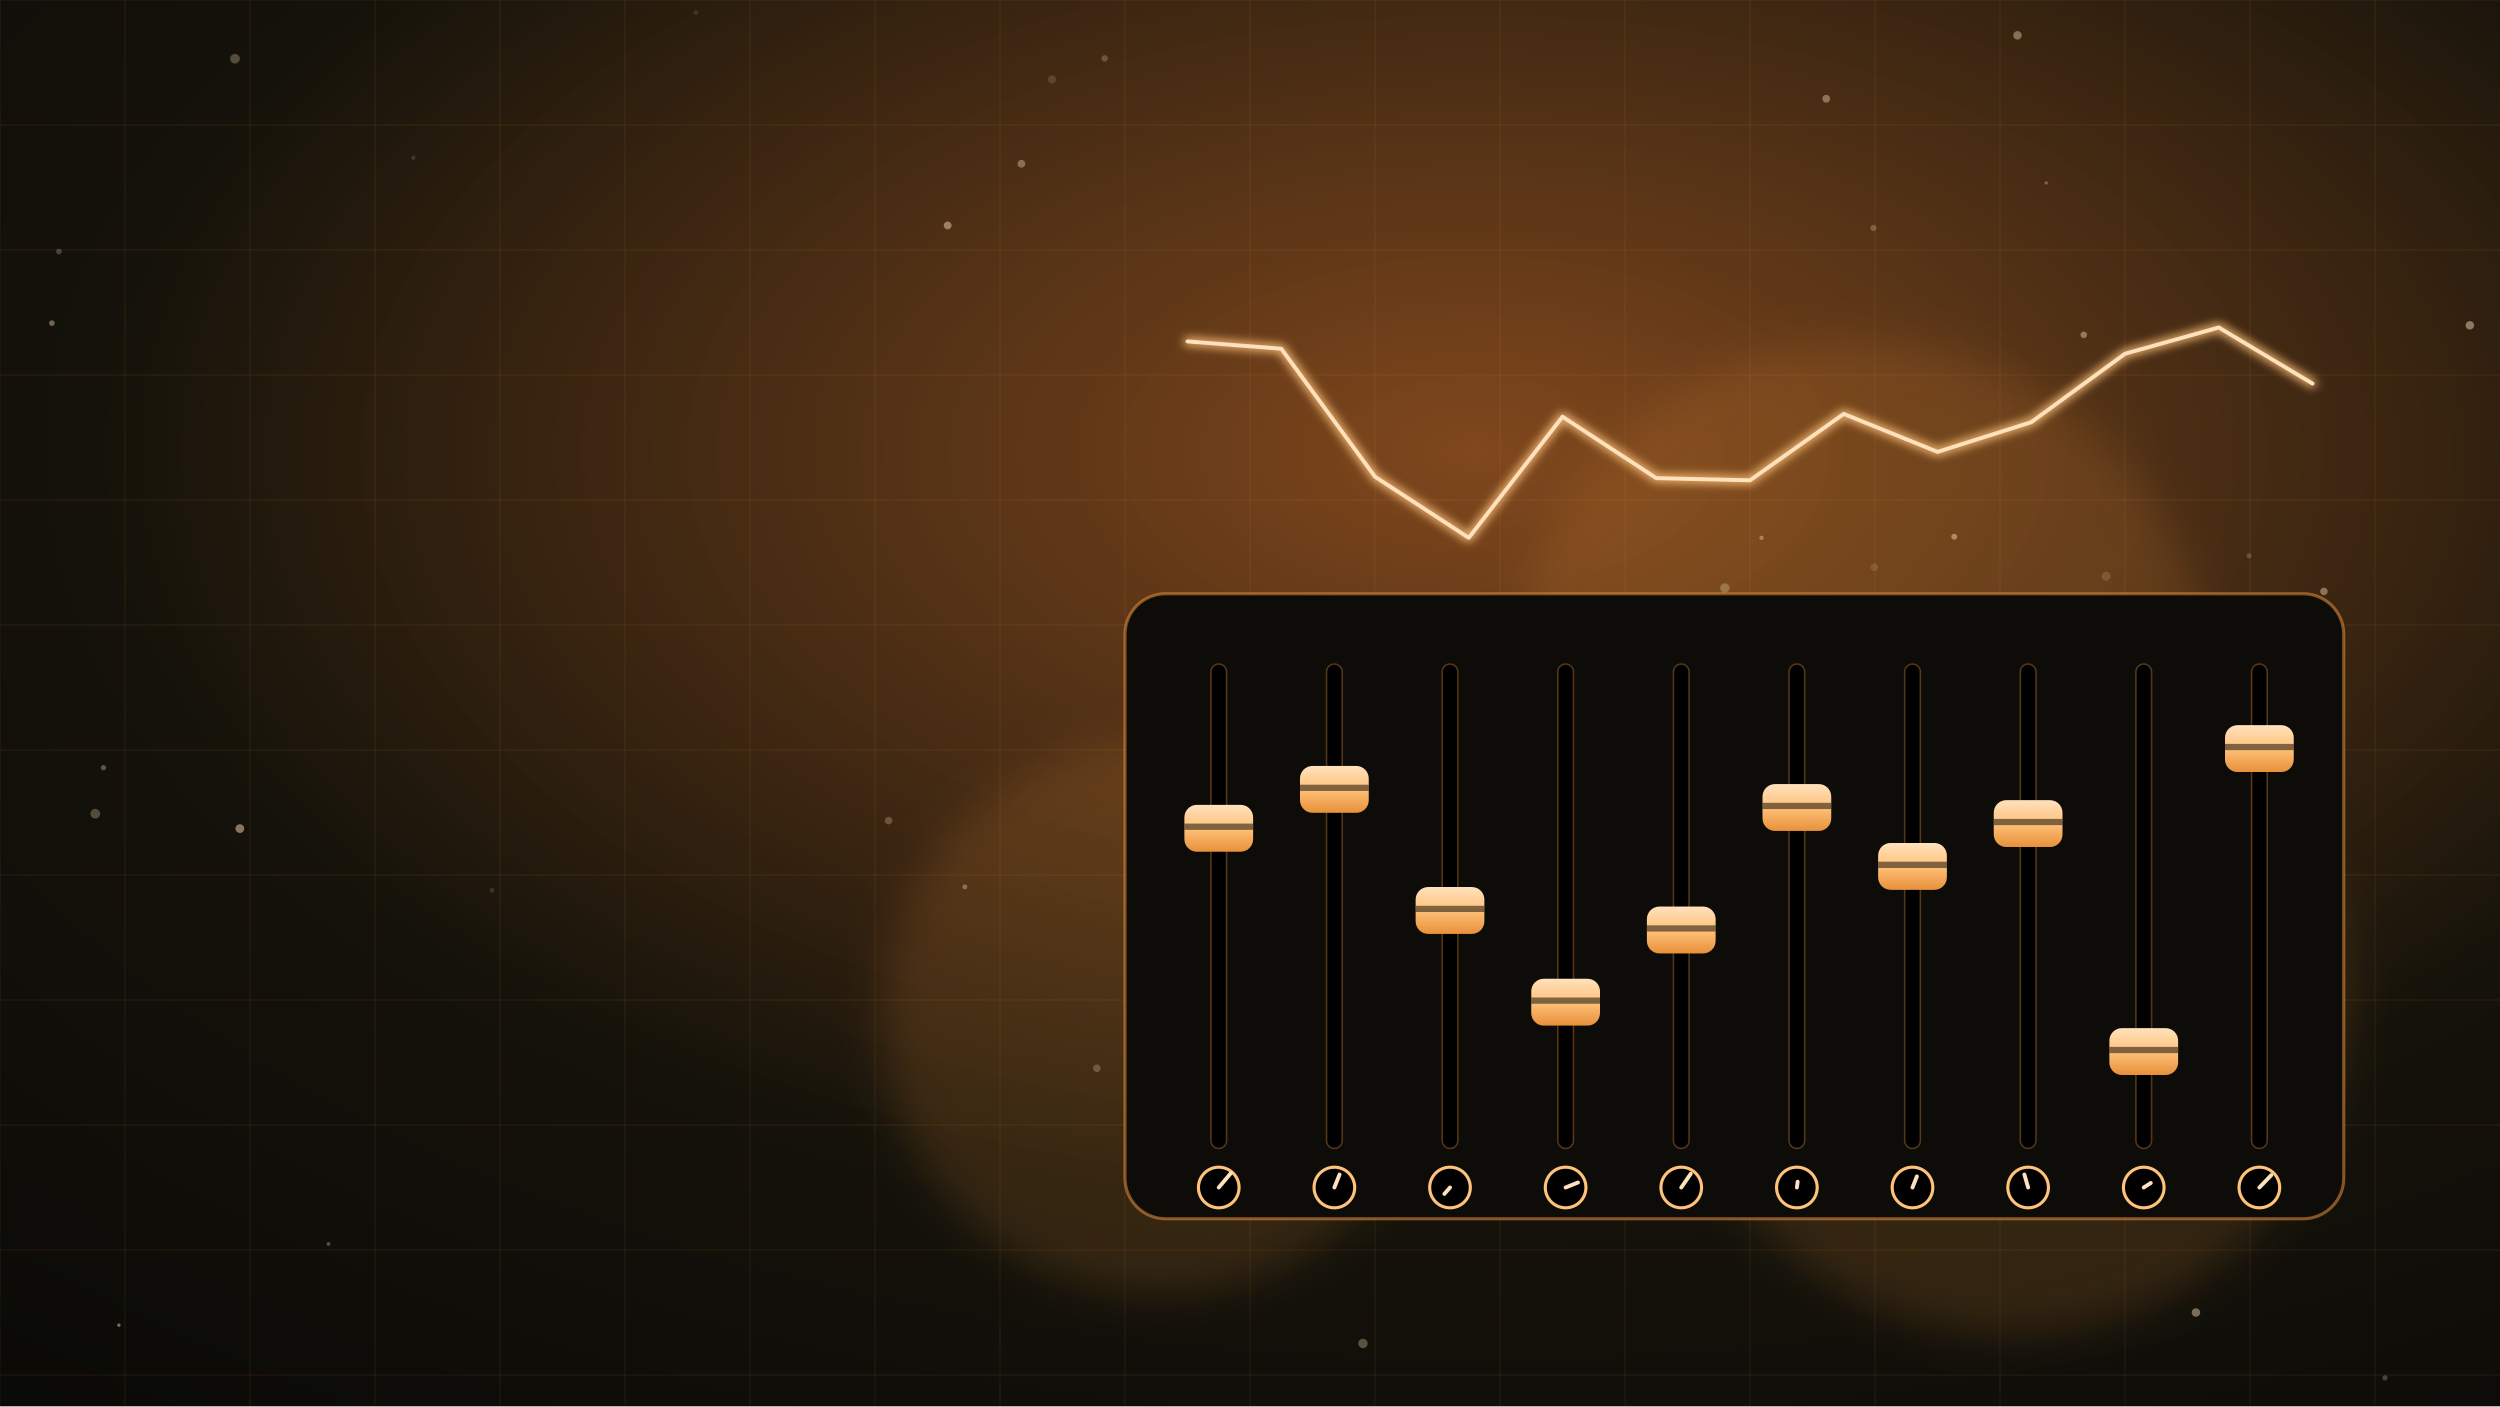
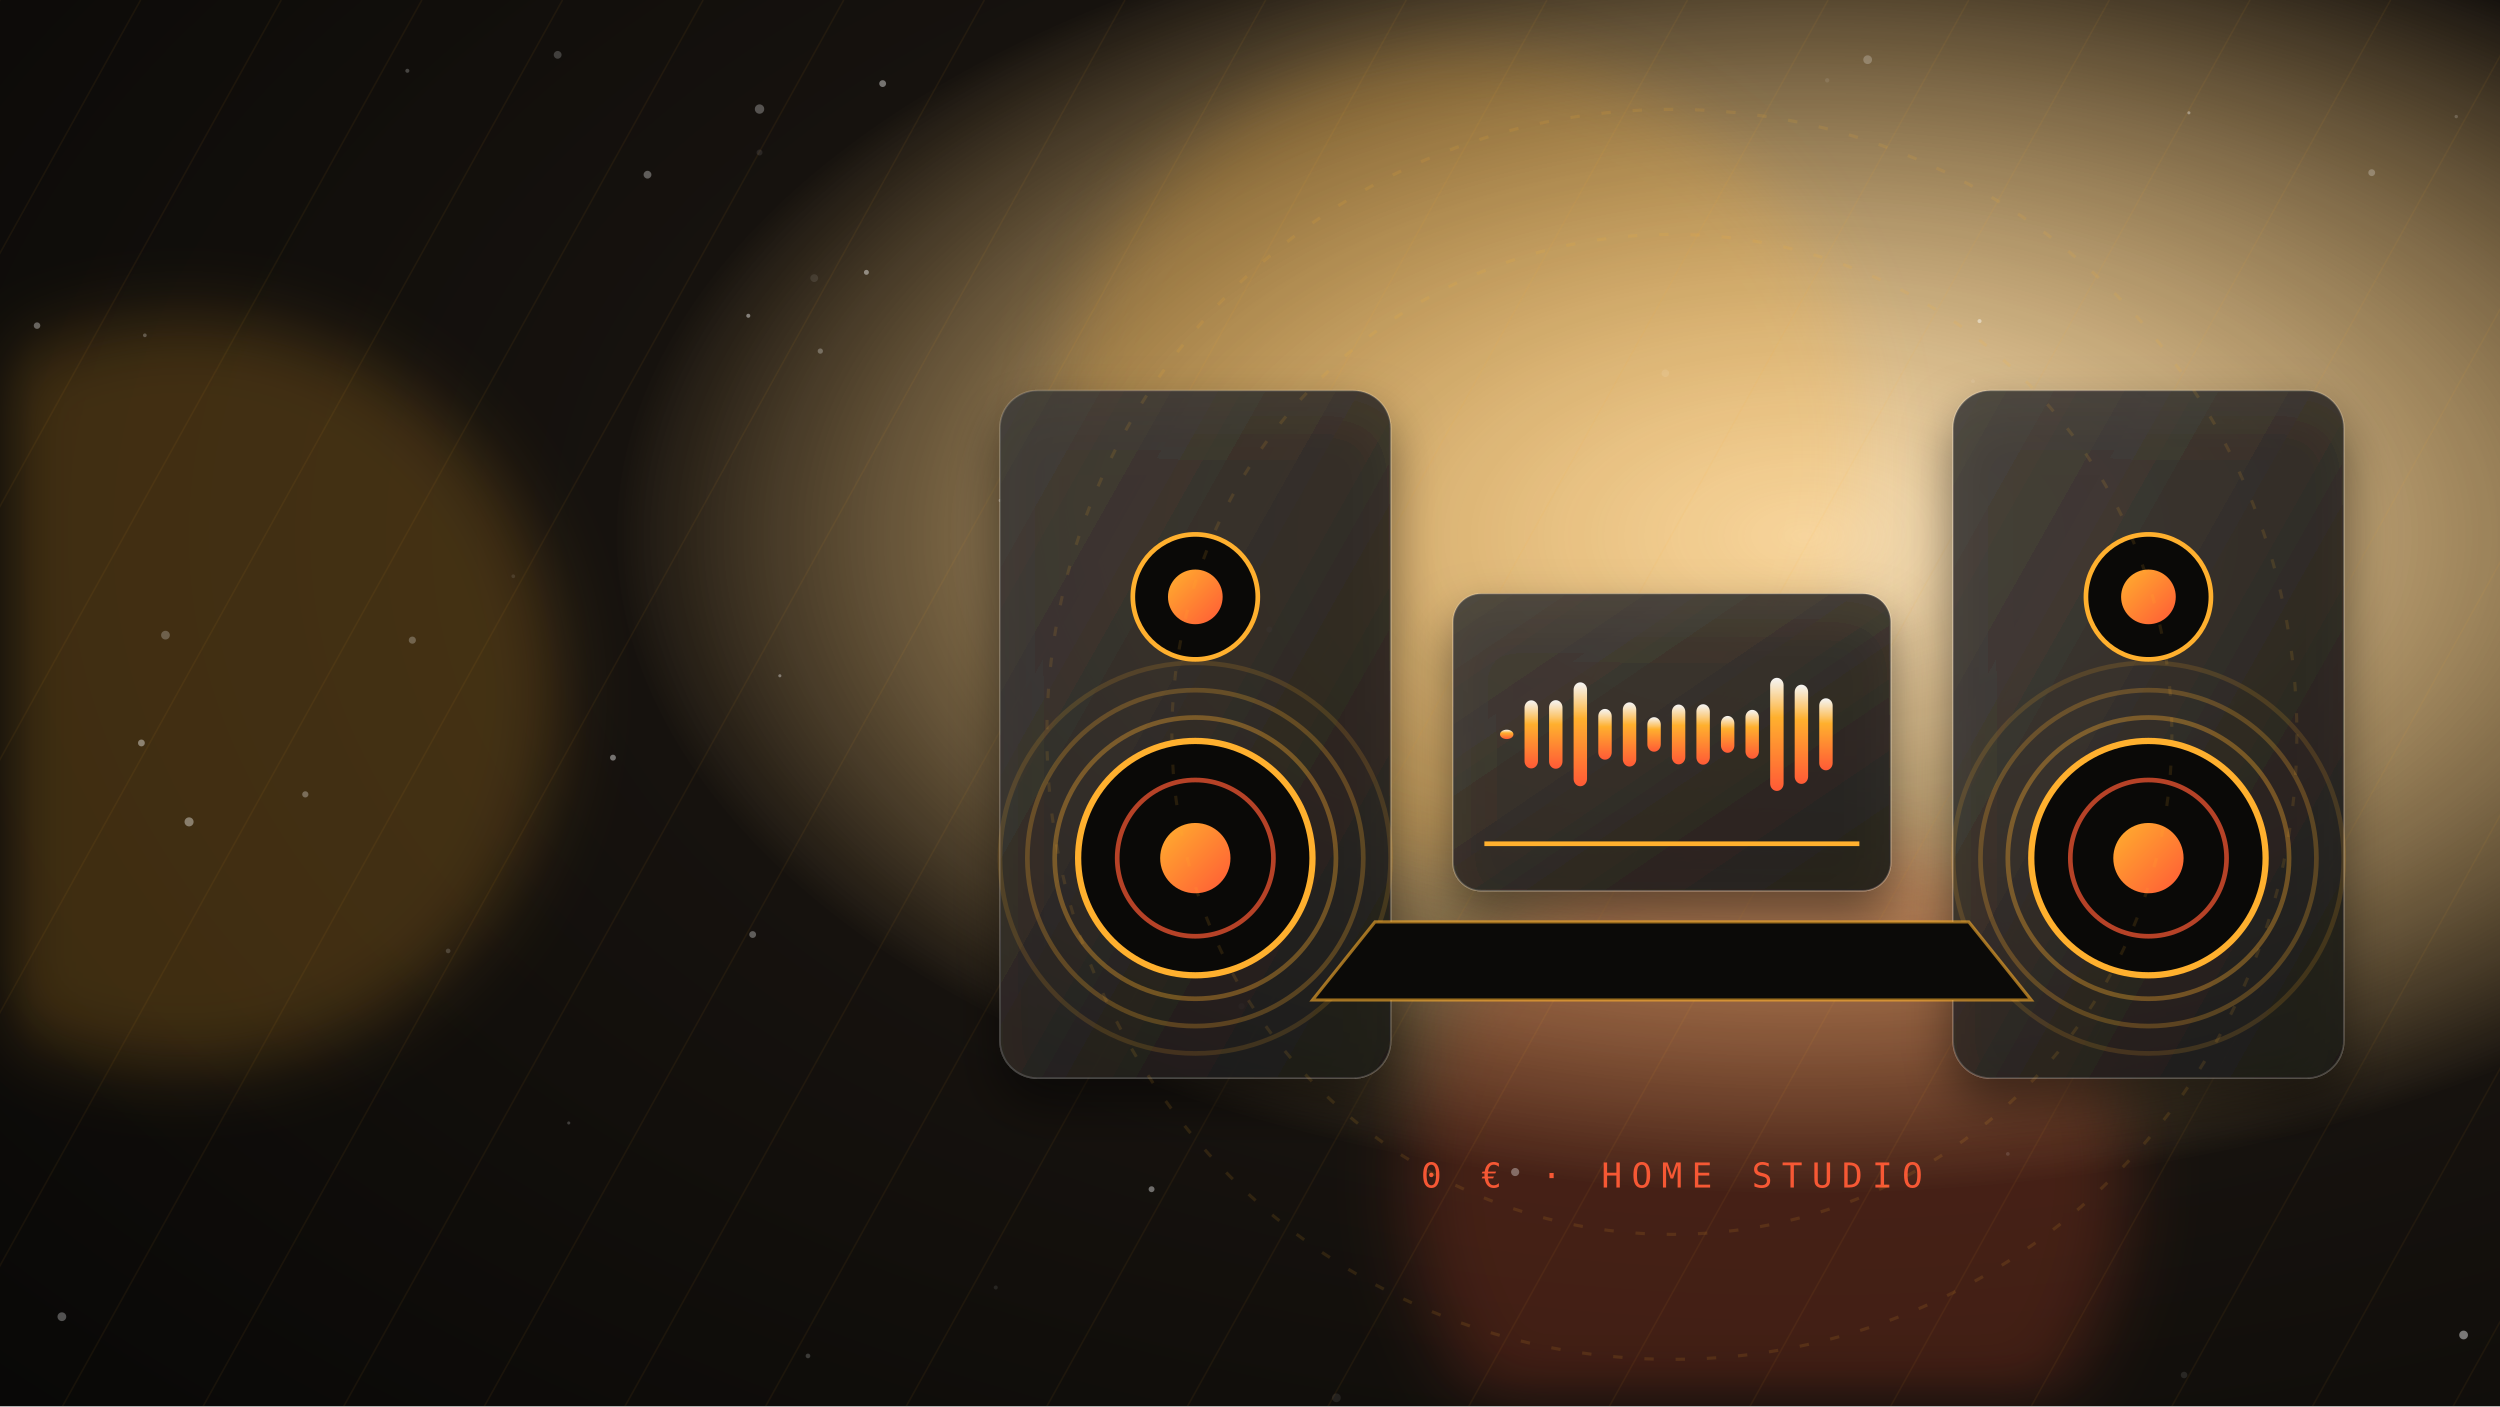
<svg xmlns="http://www.w3.org/2000/svg" viewBox="0 0 1600 900" preserveAspectRatio="xMidYMid slice">
  <defs>
-     <radialGradient id="bgmix2119" cx="0.59" cy="0.32" r="1">
-       <stop offset="0" stop-color="#7a3f12" stop-opacity=".95" />
-       <stop offset=".55" stop-color="#14120a" />
-       <stop offset="1" stop-color="#070706" />
+     <radialGradient id="bgs1119" cx=".72" cy=".38" r="1.05">
+       <stop offset="0" stop-color="#FFB02E" stop-opacity=".30" />
+       <stop offset=".45" stop-color="#16120e" />
+       <stop offset="1" stop-color="#060605" />
    </radialGradient>
-     <linearGradient id="gmix2119" x1="0" y1="0" x2="0" y2="1">
-       <stop offset="0" stop-color="#ffe1bd" />
-       <stop offset=".5" stop-color="#FFC27A" />
-       <stop offset="1" stop-color="#E8903A" />
+     <linearGradient id="As1119" x1="0" y1="0" x2="1" y2="1">
+       <stop offset="0" stop-color="#FFB02E" />
+       <stop offset="1" stop-color="#FF5A36" />
    </linearGradient>
-     <linearGradient id="hmix2119" x1="0" y1="0" x2="1" y2="1">
-       <stop offset="0" stop-color="#FFC27A" />
-       <stop offset="1" stop-color="#7a3f12" />
+     <linearGradient id="Vs1119" x1="0" y1="0" x2="0" y2="1">
+       <stop offset="0" stop-color="#fff" stop-opacity=".95" />
+       <stop offset=".35" stop-color="#FFB02E" />
+       <stop offset="1" stop-color="#FF5A36" />
    </linearGradient>
-     <filter id="glmix2119" x="-30%" y="-30%" width="160%" height="160%">
-       <feGaussianBlur stdDeviation="14" />
+     <linearGradient id="Gs1119" x1="0" y1="0" x2="1" y2="1">
+       <stop offset="0" stop-color="#fff" stop-opacity=".16" />
+       <stop offset="1" stop-color="#fff" stop-opacity=".03" />
+     </linearGradient>
+     <linearGradient id="Ms1119" x1="0" y1="0" x2="1" y2="0">
+       <stop offset="0" stop-color="#d9dde2" />
+       <stop offset=".5" stop-color="#8d949c" />
+       <stop offset="1" stop-color="#4d535a" />
+     </linearGradient>
+     <filter id="Bs1119" x="-50%" y="-50%" width="200%" height="200%">
+       <feGaussianBlur stdDeviation="22" />
    </filter>
-     <filter id="smmix2119" x="-30%" y="-30%" width="160%" height="160%">
-       <feGaussianBlur stdDeviation="3" />
+     <filter id="bs1119" x="-50%" y="-50%" width="200%" height="200%">
+       <feGaussianBlur stdDeviation="6" />
+     </filter>
+     <filter id="Ss1119" x="-20%" y="-20%" width="140%" height="150%">
+       <feDropShadow dx="0" dy="16" stdDeviation="16" flood-color="#000" flood-opacity=".55" />
    </filter>
  </defs>
-   <rect width="1600" height="900" fill="url(#bgmix2119)" />
-   <g stroke="#E8903A" stroke-opacity=".07" stroke-width="1">
-     <path d="M0 0V900" />
-     <path d="M80 0V900" />
-     <path d="M160 0V900" />
-     <path d="M240 0V900" />
-     <path d="M320 0V900" />
-     <path d="M400 0V900" />
-     <path d="M480 0V900" />
-     <path d="M560 0V900" />
-     <path d="M640 0V900" />
-     <path d="M720 0V900" />
-     <path d="M800 0V900" />
-     <path d="M880 0V900" />
-     <path d="M960 0V900" />
-     <path d="M1040 0V900" />
-     <path d="M1120 0V900" />
-     <path d="M1200 0V900" />
-     <path d="M1280 0V900" />
-     <path d="M1360 0V900" />
-     <path d="M1440 0V900" />
-     <path d="M1520 0V900" />
-     <path d="M0 0H1600" />
-     <path d="M0 80H1600" />
-     <path d="M0 160H1600" />
-     <path d="M0 240H1600" />
-     <path d="M0 320H1600" />
-     <path d="M0 400H1600" />
-     <path d="M0 480H1600" />
-     <path d="M0 560H1600" />
-     <path d="M0 640H1600" />
-     <path d="M0 720H1600" />
-     <path d="M0 800H1600" />
-     <path d="M0 880H1600" />
+   <rect width="1600" height="900" fill="url(#bgs1119)" />
+   <circle cx="934.0" cy="292.1" r="260" fill="#FFB02E" opacity=".20" filter="url(#Bs1119)" />
+   <circle cx="1131.5" cy="755.3" r="230" fill="#FF5A36" opacity=".20" filter="url(#Bs1119)" />
+   <circle cx="117.9" cy="444.1" r="240" fill="#FFB02E" opacity=".20" filter="url(#Bs1119)" />
+   <g stroke="#FFB02E" stroke-opacity=".06">
+     <path d="M-900 0L-1400 900" />
+     <path d="M-810 0L-1310 900" />
+     <path d="M-720 0L-1220 900" />
+     <path d="M-630 0L-1130 900" />
+     <path d="M-540 0L-1040 900" />
+     <path d="M-450 0L-950 900" />
+     <path d="M-360 0L-860 900" />
+     <path d="M-270 0L-770 900" />
+     <path d="M-180 0L-680 900" />
+     <path d="M-90 0L-590 900" />
+     <path d="M0 0L-500 900" />
+     <path d="M90 0L-410 900" />
+     <path d="M180 0L-320 900" />
+     <path d="M270 0L-230 900" />
+     <path d="M360 0L-140 900" />
+     <path d="M450 0L-50 900" />
+     <path d="M540 0L40 900" />
+     <path d="M630 0L130 900" />
+     <path d="M720 0L220 900" />
+     <path d="M810 0L310 900" />
+     <path d="M900 0L400 900" />
+     <path d="M990 0L490 900" />
+     <path d="M1080 0L580 900" />
+     <path d="M1170 0L670 900" />
+     <path d="M1260 0L760 900" />
+     <path d="M1350 0L850 900" />
+     <path d="M1440 0L940 900" />
+     <path d="M1530 0L1030 900" />
+     <path d="M1620 0L1120 900" />
+     <path d="M1710 0L1210 900" />
+     <path d="M1800 0L1300 900" />
+     <path d="M1890 0L1390 900" />
+     <path d="M1980 0L1480 900" />
+     <path d="M2070 0L1570 900" />
+     <path d="M2160 0L1660 900" />
+     <path d="M2250 0L1750 900" />
+     <path d="M2340 0L1840 900" />
+     <path d="M2430 0L1930 900" />
+     <path d="M2520 0L2020 900" />
+     <path d="M2610 0L2110 900" />
  </g>
-   <circle cx="1287.2" cy="639.7" r="215.4" fill="#E8903A" opacity=".16" filter="url(#glmix2119)" />
-   <circle cx="1190.4" cy="441.6" r="222.3" fill="#E8903A" opacity=".16" filter="url(#glmix2119)" />
-   <circle cx="741.6" cy="651.8" r="177.2" fill="#E8903A" opacity=".16" filter="url(#glmix2119)" />
-   <circle cx="1405.4" cy="840.0" r="2.7" fill="#ffe1bd" opacity="0.44" />
-   <circle cx="1105.6" cy="522.8" r="1.0" fill="#ffe1bd" opacity="0.29" />
-   <circle cx="1459.3" cy="482.7" r="3.1" fill="#ffe1bd" opacity="0.50" />
-   <circle cx="1309.6" cy="117.1" r="1.1" fill="#ffe1bd" opacity="0.30" />
-   <circle cx="445.3" cy="8.0" r="1.5" fill="#ffe1bd" opacity="0.12" />
-   <circle cx="768.0" cy="512.9" r="1.7" fill="#ffe1bd" opacity="0.16" />
-   <circle cx="66.2" cy="491.3" r="1.7" fill="#ffe1bd" opacity="0.32" />
-   <circle cx="37.7" cy="161.0" r="1.8" fill="#ffe1bd" opacity="0.24" />
-   <circle cx="702.0" cy="683.7" r="2.4" fill="#ffe1bd" opacity="0.25" />
-   <circle cx="1199.5" cy="363.0" r="2.4" fill="#ffe1bd" opacity="0.14" />
-   <circle cx="872.3" cy="859.8" r="3.0" fill="#ffe1bd" opacity="0.31" />
-   <circle cx="1433.8" cy="692.2" r="2.1" fill="#ffe1bd" opacity="0.29" />
-   <circle cx="842.1" cy="422.2" r="1.3" fill="#ffe1bd" opacity="0.35" />
-   <circle cx="210.2" cy="796.1" r="1.2" fill="#ffe1bd" opacity="0.32" />
-   <circle cx="606.5" cy="144.3" r="2.5" fill="#ffe1bd" opacity="0.45" />
-   <circle cx="653.7" cy="104.8" r="2.5" fill="#ffe1bd" opacity="0.36" />
-   <circle cx="33.2" cy="206.8" r="1.8" fill="#ffe1bd" opacity="0.40" />
-   <circle cx="264.6" cy="101.0" r="1.3" fill="#ffe1bd" opacity="0.15" />
-   <circle cx="617.5" cy="567.6" r="1.6" fill="#ffe1bd" opacity="0.34" />
-   <circle cx="1580.7" cy="208.2" r="2.7" fill="#ffe1bd" opacity="0.46" />
-   <circle cx="1103.9" cy="376.3" r="3.0" fill="#ffe1bd" opacity="0.28" />
-   <circle cx="673.3" cy="50.8" r="2.6" fill="#ffe1bd" opacity="0.15" />
-   <circle cx="1487.3" cy="378.5" r="2.4" fill="#ffe1bd" opacity="0.41" />
-   <circle cx="314.9" cy="569.8" r="1.6" fill="#ffe1bd" opacity="0.14" />
-   <circle cx="61.0" cy="520.8" r="3.1" fill="#ffe1bd" opacity="0.28" />
-   <circle cx="150.4" cy="37.6" r="3.1" fill="#ffe1bd" opacity="0.28" />
-   <circle cx="1333.6" cy="214.3" r="2.1" fill="#ffe1bd" opacity="0.41" />
-   <circle cx="1199.0" cy="145.9" r="2.0" fill="#ffe1bd" opacity="0.25" />
-   <circle cx="1439.4" cy="355.7" r="1.6" fill="#ffe1bd" opacity="0.22" />
-   <circle cx="905.4" cy="712.4" r="3.0" fill="#ffe1bd" opacity="0.36" />
-   <circle cx="707.0" cy="37.4" r="2.1" fill="#ffe1bd" opacity="0.23" />
-   <circle cx="568.7" cy="525.2" r="2.4" fill="#ffe1bd" opacity="0.25" />
-   <circle cx="1347.9" cy="368.8" r="2.9" fill="#ffe1bd" opacity="0.15" />
-   <circle cx="76.1" cy="848.1" r="1.1" fill="#ffe1bd" opacity="0.46" />
-   <circle cx="153.5" cy="530.3" r="2.8" fill="#ffe1bd" opacity="0.49" />
-   <circle cx="1250.7" cy="343.5" r="1.9" fill="#ffe1bd" opacity="0.45" />
-   <circle cx="1127.4" cy="344.2" r="1.4" fill="#ffe1bd" opacity="0.37" />
-   <circle cx="1526.4" cy="881.8" r="1.7" fill="#ffe1bd" opacity="0.24" />
-   <circle cx="1291.2" cy="22.6" r="2.7" fill="#ffe1bd" opacity="0.40" />
-   <circle cx="1168.8" cy="63.2" r="2.5" fill="#ffe1bd" opacity="0.39" />
-   <path d="M760.0 218.5 L820.0 223.2 L880.0 305.1 L940.0 344.2 L1000.0 266.7 L1060.0 306.0 L1120.0 307.4 L1180.0 264.9 L1240.0 289.2 L1300.0 270.2 L1360.0 226.4 L1420.0 209.6 L1480.0 245.5" fill="none" stroke="#FFC27A" stroke-width="5" stroke-linecap="round" stroke-linejoin="round" filter="url(#smmix2119)" />
-   <path d="M760.0 218.5 L820.0 223.2 L880.0 305.1 L940.0 344.2 L1000.0 266.7 L1060.0 306.0 L1120.0 307.4 L1180.0 264.9 L1240.0 289.2 L1300.0 270.2 L1360.0 226.4 L1420.0 209.6 L1480.0 245.5" fill="none" stroke="#ffe1bd" stroke-width="2.5" stroke-linecap="round" stroke-linejoin="round" />
-   <rect x="720" y="380" width="780" height="400" rx="26" fill="#0d0c09" stroke="#E8903A" stroke-opacity=".55" stroke-width="2" />
-   <rect x="775" y="425" width="10" height="310" rx="5" fill="#000" stroke="#E8903A" stroke-opacity=".35" />
-   <rect x="758" y="515.1" width="44" height="30" rx="8" fill="url(#gmix2119)" />
-   <rect x="758" y="527.1" width="44" height="4" fill="#000" opacity=".5" />
-   <rect x="753" y="415" width="0" height="0" />
-   <rect x="753" y="415" width="0" height="0" />
-   <rect x="753" y="415" width="0" height="0" />
-   <rect x="753" y="415" width="0" height="0" />
-   <rect x="753" y="415" width="0" height="0" />
-   <rect x="753" y="415" width="0" height="0" />
-   <circle cx="780" cy="795.0" r="0" />
-   <rect x="849" y="425" width="10" height="310" rx="5" fill="#000" stroke="#E8903A" stroke-opacity=".35" />
-   <rect x="832" y="490.2" width="44" height="30" rx="8" fill="url(#gmix2119)" />
-   <rect x="832" y="502.2" width="44" height="4" fill="#000" opacity=".5" />
-   <rect x="827" y="415" width="0" height="0" />
-   <rect x="827" y="415" width="0" height="0" />
-   <rect x="827" y="415" width="0" height="0" />
-   <rect x="827" y="415" width="0" height="0" />
-   <rect x="827" y="415" width="0" height="0" />
-   <rect x="827" y="415" width="0" height="0" />
-   <circle cx="854" cy="795.0" r="0" />
-   <rect x="923" y="425" width="10" height="310" rx="5" fill="#000" stroke="#E8903A" stroke-opacity=".35" />
-   <rect x="906" y="567.7" width="44" height="30" rx="8" fill="url(#gmix2119)" />
-   <rect x="906" y="579.7" width="44" height="4" fill="#000" opacity=".5" />
-   <rect x="901" y="415" width="0" height="0" />
-   <rect x="901" y="415" width="0" height="0" />
-   <rect x="901" y="415" width="0" height="0" />
-   <rect x="901" y="415" width="0" height="0" />
-   <rect x="901" y="415" width="0" height="0" />
-   <rect x="901" y="415" width="0" height="0" />
-   <circle cx="928" cy="795.0" r="0" />
-   <rect x="997" y="425" width="10" height="310" rx="5" fill="#000" stroke="#E8903A" stroke-opacity=".35" />
-   <rect x="980" y="626.4" width="44" height="30" rx="8" fill="url(#gmix2119)" />
-   <rect x="980" y="638.4" width="44" height="4" fill="#000" opacity=".5" />
-   <rect x="975" y="415" width="0" height="0" />
-   <rect x="975" y="415" width="0" height="0" />
-   <rect x="975" y="415" width="0" height="0" />
-   <rect x="975" y="415" width="0" height="0" />
-   <rect x="975" y="415" width="0" height="0" />
-   <rect x="975" y="415" width="0" height="0" />
-   <circle cx="1002" cy="795.0" r="0" />
-   <rect x="1071" y="425" width="10" height="310" rx="5" fill="#000" stroke="#E8903A" stroke-opacity=".35" />
-   <rect x="1054" y="580.2" width="44" height="30" rx="8" fill="url(#gmix2119)" />
-   <rect x="1054" y="592.2" width="44" height="4" fill="#000" opacity=".5" />
-   <rect x="1049" y="415" width="0" height="0" />
-   <rect x="1049" y="415" width="0" height="0" />
-   <rect x="1049" y="415" width="0" height="0" />
-   <rect x="1049" y="415" width="0" height="0" />
-   <rect x="1049" y="415" width="0" height="0" />
-   <rect x="1049" y="415" width="0" height="0" />
-   <circle cx="1076" cy="795.0" r="0" />
-   <rect x="1145" y="425" width="10" height="310" rx="5" fill="#000" stroke="#E8903A" stroke-opacity=".35" />
-   <rect x="1128" y="501.8" width="44" height="30" rx="8" fill="url(#gmix2119)" />
-   <rect x="1128" y="513.8" width="44" height="4" fill="#000" opacity=".5" />
-   <rect x="1123" y="415" width="0" height="0" />
-   <rect x="1123" y="415" width="0" height="0" />
-   <rect x="1123" y="415" width="0" height="0" />
-   <rect x="1123" y="415" width="0" height="0" />
-   <rect x="1123" y="415" width="0" height="0" />
-   <rect x="1123" y="415" width="0" height="0" />
-   <circle cx="1150" cy="795.0" r="0" />
-   <rect x="1219" y="425" width="10" height="310" rx="5" fill="#000" stroke="#E8903A" stroke-opacity=".35" />
-   <rect x="1202" y="539.5" width="44" height="30" rx="8" fill="url(#gmix2119)" />
-   <rect x="1202" y="551.5" width="44" height="4" fill="#000" opacity=".5" />
-   <rect x="1197" y="415" width="0" height="0" />
-   <rect x="1197" y="415" width="0" height="0" />
-   <rect x="1197" y="415" width="0" height="0" />
-   <rect x="1197" y="415" width="0" height="0" />
-   <rect x="1197" y="415" width="0" height="0" />
-   <rect x="1197" y="415" width="0" height="0" />
-   <circle cx="1224" cy="795.0" r="0" />
-   <rect x="1293" y="425" width="10" height="310" rx="5" fill="#000" stroke="#E8903A" stroke-opacity=".35" />
-   <rect x="1276" y="512.1" width="44" height="30" rx="8" fill="url(#gmix2119)" />
-   <rect x="1276" y="524.1" width="44" height="4" fill="#000" opacity=".5" />
-   <rect x="1271" y="415" width="0" height="0" />
-   <rect x="1271" y="415" width="0" height="0" />
-   <rect x="1271" y="415" width="0" height="0" />
-   <rect x="1271" y="415" width="0" height="0" />
-   <rect x="1271" y="415" width="0" height="0" />
-   <rect x="1271" y="415" width="0" height="0" />
-   <circle cx="1298" cy="795.0" r="0" />
-   <rect x="1367" y="425" width="10" height="310" rx="5" fill="#000" stroke="#E8903A" stroke-opacity=".35" />
-   <rect x="1350" y="658.0" width="44" height="30" rx="8" fill="url(#gmix2119)" />
-   <rect x="1350" y="670.0" width="44" height="4" fill="#000" opacity=".5" />
-   <rect x="1345" y="415" width="0" height="0" />
-   <rect x="1345" y="415" width="0" height="0" />
-   <rect x="1345" y="415" width="0" height="0" />
-   <rect x="1345" y="415" width="0" height="0" />
-   <rect x="1345" y="415" width="0" height="0" />
-   <rect x="1345" y="415" width="0" height="0" />
-   <circle cx="1372" cy="795.0" r="0" />
-   <rect x="1441" y="425" width="10" height="310" rx="5" fill="#000" stroke="#E8903A" stroke-opacity=".35" />
-   <rect x="1424" y="464.1" width="44" height="30" rx="8" fill="url(#gmix2119)" />
-   <rect x="1424" y="476.1" width="44" height="4" fill="#000" opacity=".5" />
-   <rect x="1419" y="415" width="0" height="0" />
-   <rect x="1419" y="415" width="0" height="0" />
-   <rect x="1419" y="415" width="0" height="0" />
-   <rect x="1419" y="415" width="0" height="0" />
-   <rect x="1419" y="415" width="0" height="0" />
-   <rect x="1419" y="415" width="0" height="0" />
-   <circle cx="1446" cy="795.0" r="0" />
-   <circle cx="780" cy="760" r="13" fill="#000" stroke="#FFC27A" stroke-width="2" />
-   <path d="M780 760L787.6 751.0" stroke="#ffe1bd" stroke-width="2.5" stroke-linecap="round" />
-   <circle cx="854" cy="760" r="13" fill="#000" stroke="#FFC27A" stroke-width="2" />
-   <path d="M854 760L857.3 751.7" stroke="#ffe1bd" stroke-width="2.5" stroke-linecap="round" />
-   <circle cx="928" cy="760" r="13" fill="#000" stroke="#FFC27A" stroke-width="2" />
-   <path d="M928 760L924.4 764.1" stroke="#ffe1bd" stroke-width="2.5" stroke-linecap="round" />
-   <circle cx="1002" cy="760" r="13" fill="#000" stroke="#FFC27A" stroke-width="2" />
-   <path d="M1002 760L1009.9 756.8" stroke="#ffe1bd" stroke-width="2.5" stroke-linecap="round" />
-   <circle cx="1076" cy="760" r="13" fill="#000" stroke="#FFC27A" stroke-width="2" />
-   <path d="M1076 760L1082.1 751.2" stroke="#ffe1bd" stroke-width="2.5" stroke-linecap="round" />
-   <circle cx="1150" cy="760" r="13" fill="#000" stroke="#FFC27A" stroke-width="2" />
-   <path d="M1150 760L1150.5 756.3" stroke="#ffe1bd" stroke-width="2.5" stroke-linecap="round" />
-   <circle cx="1224" cy="760" r="13" fill="#000" stroke="#FFC27A" stroke-width="2" />
-   <path d="M1224 760L1226.8 752.9" stroke="#ffe1bd" stroke-width="2.5" stroke-linecap="round" />
-   <circle cx="1298" cy="760" r="13" fill="#000" stroke="#FFC27A" stroke-width="2" />
-   <path d="M1298 760L1295.6 751.7" stroke="#ffe1bd" stroke-width="2.5" stroke-linecap="round" />
-   <circle cx="1372" cy="760" r="13" fill="#000" stroke="#FFC27A" stroke-width="2" />
-   <path d="M1372 760L1376.5 757.1" stroke="#ffe1bd" stroke-width="2.5" stroke-linecap="round" />
-   <circle cx="1446" cy="760" r="13" fill="#000" stroke="#FFC27A" stroke-width="2" />
-   <path d="M1446 760L1453.6 752.1" stroke="#ffe1bd" stroke-width="2.5" stroke-linecap="round" />
+   <circle cx="564.9" cy="53.5" r="2.2" fill="#fff" opacity="0.41" />
+   <circle cx="1266.9" cy="205.5" r="1.3" fill="#fff" opacity="0.44" />
+   <circle cx="1435.4" cy="268.9" r="0.8" fill="#fff" opacity="0.16" />
+   <circle cx="486.1" cy="97.6" r="1.9" fill="#fff" opacity="0.09" />
+   <circle cx="1262.7" cy="244.0" r="1.2" fill="#fff" opacity="0.08" />
+   <circle cx="521.1" cy="178.0" r="2.5" fill="#fff" opacity="0.09" />
+   <circle cx="195.4" cy="508.4" r="2.0" fill="#fff" opacity="0.30" />
+   <circle cx="478.9" cy="202.1" r="1.3" fill="#fff" opacity="0.43" />
+   <circle cx="23.7" cy="208.4" r="2.1" fill="#fff" opacity="0.34" />
+   <circle cx="39.6" cy="842.7" r="2.8" fill="#fff" opacity="0.30" />
+   <circle cx="637.3" cy="824.0" r="1.3" fill="#fff" opacity="0.09" />
+   <circle cx="554.5" cy="174.3" r="1.6" fill="#fff" opacity="0.43" />
+   <circle cx="105.9" cy="406.5" r="2.8" fill="#fff" opacity="0.24" />
+   <circle cx="1517.9" cy="110.5" r="2.2" fill="#fff" opacity="0.25" />
+   <circle cx="1400.9" cy="72.2" r="1.0" fill="#fff" opacity="0.35" />
+   <circle cx="481.7" cy="598.1" r="2.2" fill="#fff" opacity="0.32" />
+   <circle cx="855.3" cy="894.6" r="2.8" fill="#fff" opacity="0.08" />
+   <circle cx="640.0" cy="320.3" r="1.0" fill="#fff" opacity="0.29" />
+   <circle cx="92.7" cy="214.6" r="1.2" fill="#fff" opacity="0.25" />
+   <circle cx="121.0" cy="526.0" r="2.9" fill="#fff" opacity="0.38" />
+   <circle cx="812.4" cy="402.9" r="1.9" fill="#fff" opacity="0.40" />
+   <circle cx="486.1" cy="69.8" r="3.0" fill="#fff" opacity="0.28" />
+   <circle cx="1572.0" cy="74.6" r="1.1" fill="#fff" opacity="0.18" />
+   <circle cx="1428.6" cy="449.8" r="1.6" fill="#fff" opacity="0.19" />
+   <circle cx="286.8" cy="608.6" r="1.5" fill="#fff" opacity="0.17" />
+   <circle cx="392.3" cy="484.9" r="1.9" fill="#fff" opacity="0.41" />
+   <circle cx="1285.0" cy="738.5" r="1.2" fill="#fff" opacity="0.12" />
+   <circle cx="414.4" cy="111.8" r="2.5" fill="#fff" opacity="0.32" />
+   <circle cx="90.5" cy="475.5" r="2.2" fill="#fff" opacity="0.40" />
+   <circle cx="499.1" cy="432.5" r="1.0" fill="#fff" opacity="0.36" />
+   <circle cx="263.9" cy="409.7" r="2.3" fill="#fff" opacity="0.25" />
+   <circle cx="969.7" cy="750.1" r="2.6" fill="#fff" opacity="0.34" />
+   <circle cx="364.0" cy="718.7" r="1.0" fill="#fff" opacity="0.20" />
+   <circle cx="260.7" cy="45.3" r="1.3" fill="#fff" opacity="0.23" />
+   <circle cx="1065.8" cy="238.9" r="2.4" fill="#fff" opacity="0.09" />
+   <circle cx="737.0" cy="761.1" r="1.9" fill="#fff" opacity="0.39" />
+   <circle cx="517.1" cy="867.8" r="1.5" fill="#fff" opacity="0.19" />
+   <circle cx="1169.4" cy="51.4" r="1.4" fill="#fff" opacity="0.09" />
+   <circle cx="1381.4" cy="512.8" r="1.5" fill="#fff" opacity="0.20" />
+   <circle cx="794.6" cy="644.0" r="2.0" fill="#fff" opacity="0.31" />
+   <circle cx="1195.3" cy="38.2" r="2.8" fill="#fff" opacity="0.23" />
+   <circle cx="1576.7" cy="854.4" r="2.8" fill="#fff" opacity="0.44" />
+   <circle cx="328.5" cy="368.8" r="1.2" fill="#fff" opacity="0.10" />
+   <circle cx="525.0" cy="224.7" r="1.7" fill="#fff" opacity="0.27" />
+   <circle cx="1397.8" cy="880.0" r="2.1" fill="#fff" opacity="0.10" />
+   <circle cx="356.9" cy="35.1" r="2.5" fill="#fff" opacity="0.20" />
+   <g filter="url(#Ss1119)" opacity="1">
+     <rect x="640" y="250" width="250" height="440" rx="24" fill="#14110d" fill-opacity=".86" />
+     <rect x="640" y="250" width="250" height="440" rx="24" fill="url(#Gs1119)" stroke="#fff" stroke-opacity=".16" />
+   </g>
+   <circle cx="765.0" cy="382.0" r="40.0" fill="#0a0907" stroke="#FFB02E" stroke-width="3" />
+   <circle cx="765.0" cy="382.0" r="17.5" fill="url(#As1119)" />
+   <circle cx="765.0" cy="549.2" r="75.0" fill="#0a0907" stroke="#FFB02E" stroke-width="4" />
+   <circle cx="765.0" cy="549.2" r="50.0" fill="none" stroke="#FF5A36" stroke-opacity=".7" stroke-width="3" />
+   <circle cx="765.0" cy="549.2" r="22.5" fill="url(#As1119)" />
+   <circle cx="765.0" cy="549.2" r="90.0" fill="none" stroke="#FFB02E" stroke-opacity="0.35" stroke-width="3" />
+   <circle cx="765.0" cy="549.2" r="107.5" fill="none" stroke="#FFB02E" stroke-opacity="0.25" stroke-width="3" />
+   <circle cx="765.0" cy="549.2" r="125.0" fill="none" stroke="#FFB02E" stroke-opacity="0.15" stroke-width="3" />
+   <g filter="url(#Ss1119)" opacity="1">
+     <rect x="1250" y="250" width="250" height="440" rx="24" fill="#14110d" fill-opacity=".86" />
+     <rect x="1250" y="250" width="250" height="440" rx="24" fill="url(#Gs1119)" stroke="#fff" stroke-opacity=".16" />
+   </g>
+   <circle cx="1375.0" cy="382.0" r="40.0" fill="#0a0907" stroke="#FFB02E" stroke-width="3" />
+   <circle cx="1375.0" cy="382.0" r="17.5" fill="url(#As1119)" />
+   <circle cx="1375.0" cy="549.2" r="75.0" fill="#0a0907" stroke="#FFB02E" stroke-width="4" />
+   <circle cx="1375.0" cy="549.2" r="50.0" fill="none" stroke="#FF5A36" stroke-opacity=".7" stroke-width="3" />
+   <circle cx="1375.0" cy="549.2" r="22.5" fill="url(#As1119)" />
+   <circle cx="1375.0" cy="549.2" r="90.0" fill="none" stroke="#FFB02E" stroke-opacity="0.35" stroke-width="3" />
+   <circle cx="1375.0" cy="549.2" r="107.5" fill="none" stroke="#FFB02E" stroke-opacity="0.25" stroke-width="3" />
+   <circle cx="1375.0" cy="549.2" r="125.0" fill="none" stroke="#FFB02E" stroke-opacity="0.15" stroke-width="3" />
+   <g filter="url(#Ss1119)" opacity="1">
+     <rect x="930" y="380" width="280" height="190" rx="18" fill="#14110d" fill-opacity=".86" />
+     <rect x="930" y="380" width="280" height="190" rx="18" fill="url(#Gs1119)" stroke="#fff" stroke-opacity=".16" />
+   </g>
+   <path d="M950 540h240" stroke="#FFB02E" stroke-width="3" />
+   <rect x="960.0" y="467.0" width="8.6" height="6.0" rx="4.7" fill="url(#Vs1119)" />
+   <rect x="975.7" y="448.2" width="8.6" height="43.6" rx="4.7" fill="url(#Vs1119)" />
+   <rect x="991.4" y="448.1" width="8.6" height="43.9" rx="4.7" fill="url(#Vs1119)" />
+   <rect x="1007.1" y="436.7" width="8.6" height="66.5" rx="4.7" fill="url(#Vs1119)" />
+   <rect x="1022.9" y="453.7" width="8.6" height="32.5" rx="4.7" fill="url(#Vs1119)" />
+   <rect x="1038.6" y="449.5" width="8.6" height="41.1" rx="4.7" fill="url(#Vs1119)" />
+   <rect x="1054.3" y="459.0" width="8.6" height="22.1" rx="4.7" fill="url(#Vs1119)" />
+   <rect x="1070.0" y="450.9" width="8.6" height="38.3" rx="4.7" fill="url(#Vs1119)" />
+   <rect x="1085.7" y="450.7" width="8.6" height="38.7" rx="4.7" fill="url(#Vs1119)" />
+   <rect x="1101.4" y="458.2" width="8.6" height="23.6" rx="4.7" fill="url(#Vs1119)" />
+   <rect x="1117.1" y="454.3" width="8.6" height="31.3" rx="4.7" fill="url(#Vs1119)" />
+   <rect x="1132.9" y="433.8" width="8.6" height="72.4" rx="4.7" fill="url(#Vs1119)" />
+   <rect x="1148.6" y="438.2" width="8.6" height="63.5" rx="4.7" fill="url(#Vs1119)" />
+   <rect x="1164.3" y="446.9" width="8.6" height="46.1" rx="4.7" fill="url(#Vs1119)" />
+   <path d="M880 590H1260L1300 640H840Z" fill="#0b0a08" stroke="#FFB02E" stroke-opacity=".6" stroke-width="2" />
+   <text x="1070" y="760" text-anchor="middle" font-family="monospace" font-size="22" letter-spacing="6" fill="#FF5A36" opacity=".95">0 € · HOME STUDIO</text>
+   <circle cx="1070" cy="470" r="320" fill="none" stroke="#FFB02E" stroke-opacity=".12" stroke-width="2" stroke-dasharray="6 14" />
+   <circle cx="1070" cy="470" r="400" fill="none" stroke="#FFB02E" stroke-opacity=".12" stroke-width="2" stroke-dasharray="6 14" />
+   <rect width="1600" height="900" fill="none" stroke="none" />
</svg>
